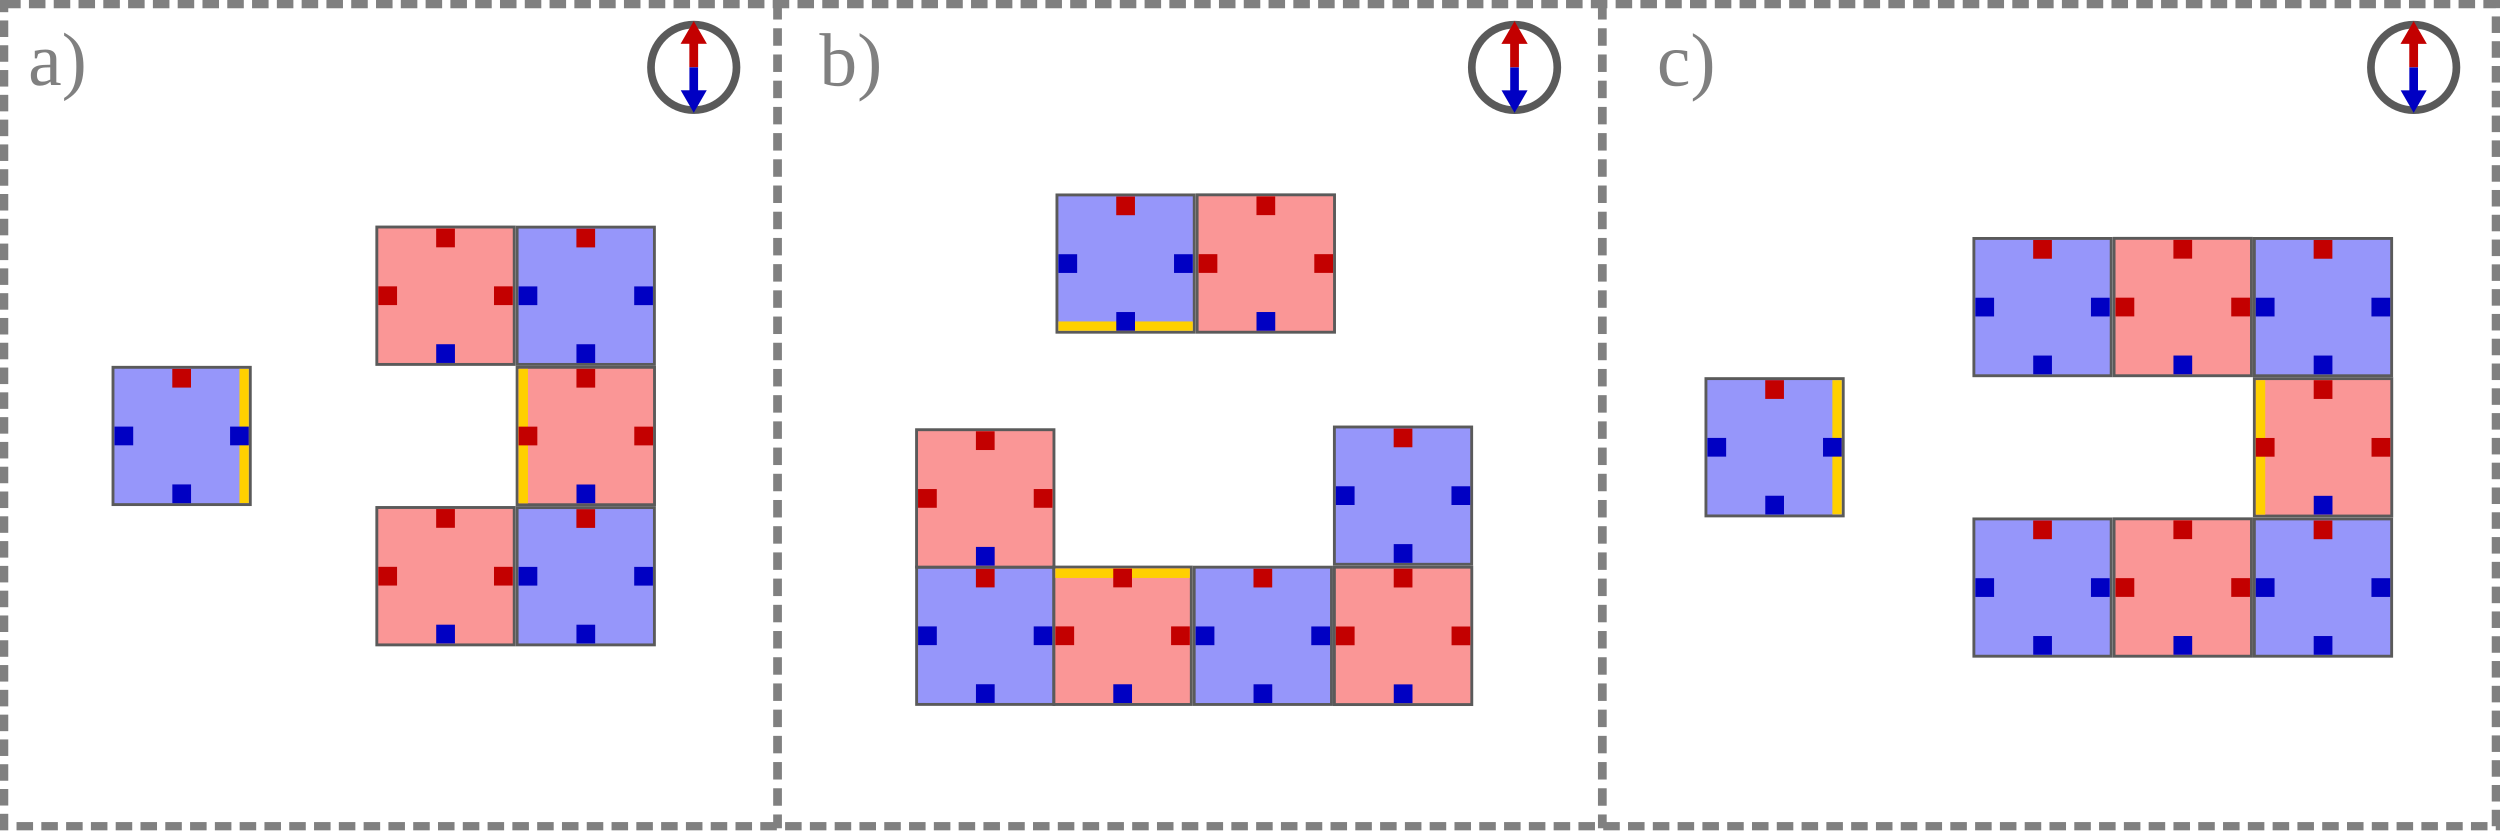
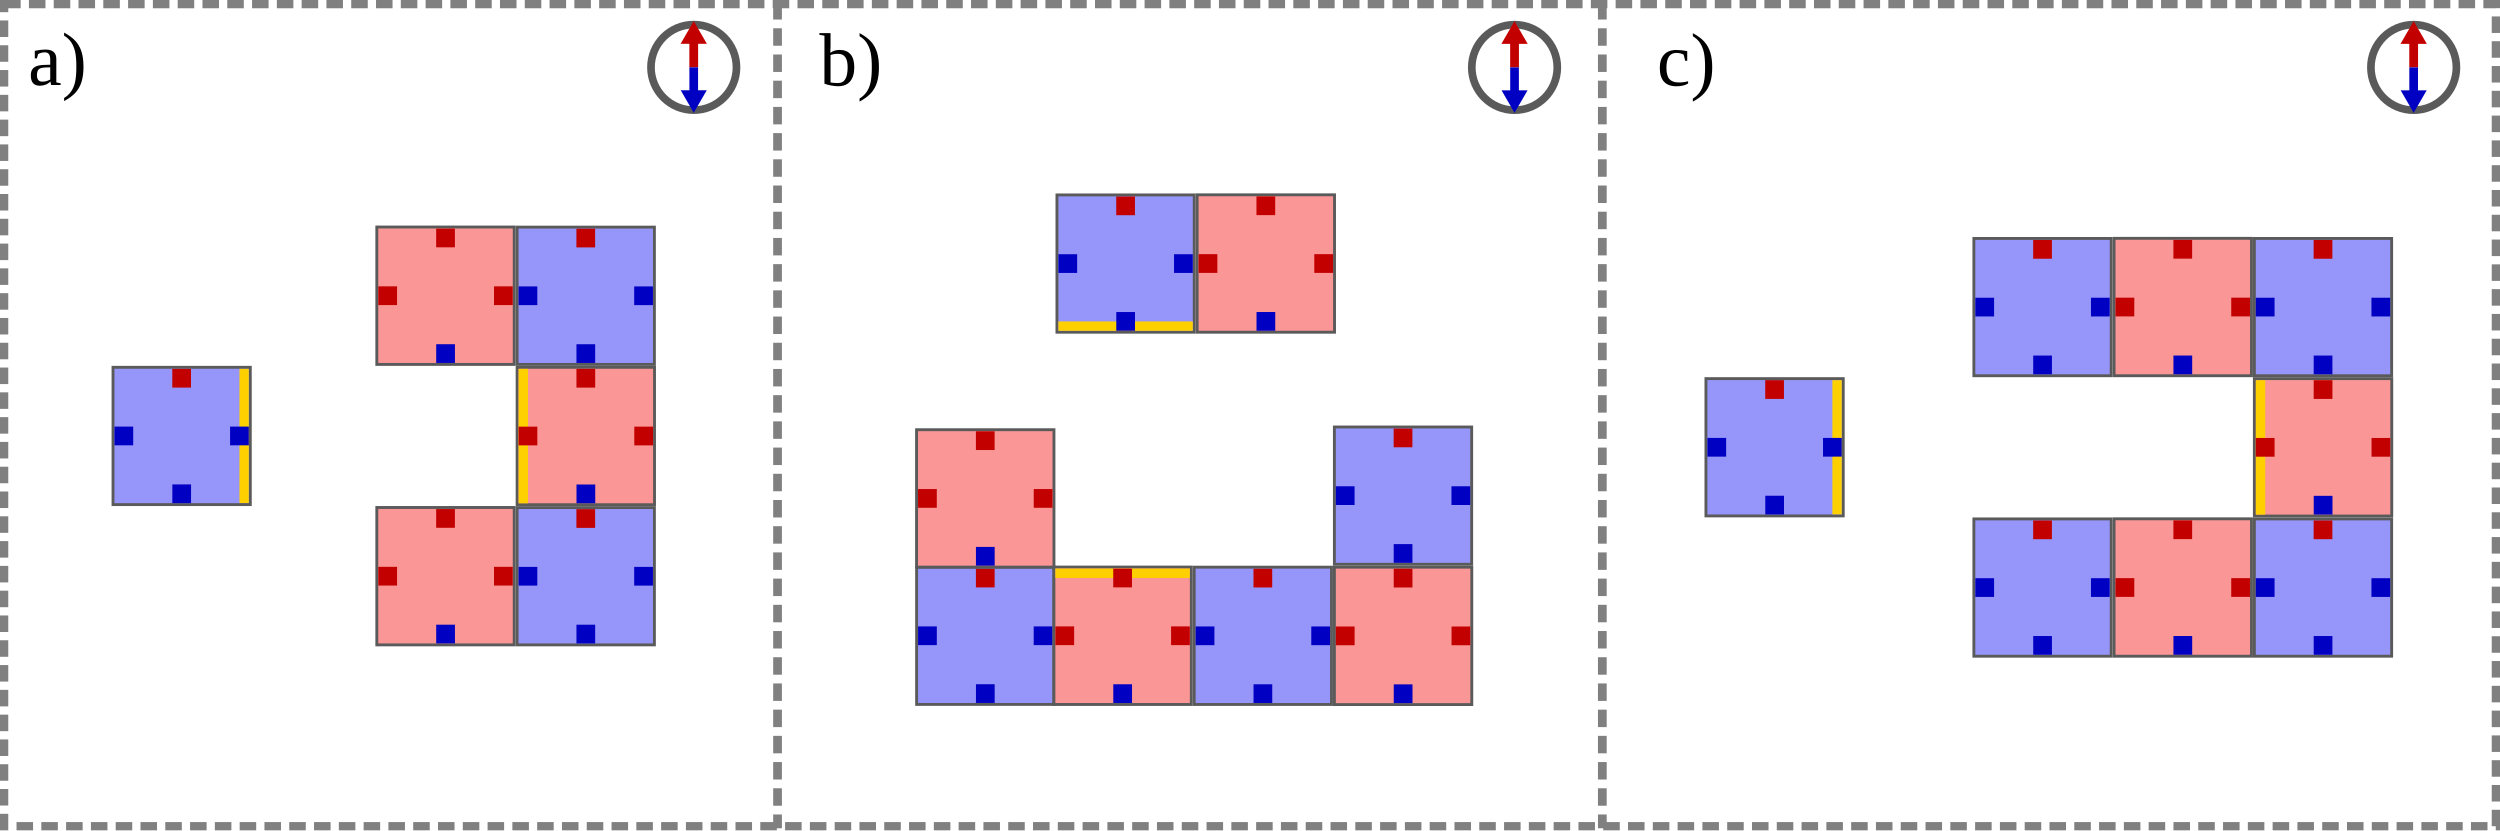
<svg xmlns="http://www.w3.org/2000/svg" width="210.348mm" height="69.863mm" viewBox="0 0 210.348 69.863" version="1.1" id="svg566">
  <defs id="defs563">
    <marker style="overflow:visible" id="TriangleStart" refX="0" refY="0" orient="auto-start-reverse" markerWidth="3" markerHeight="3" viewBox="0 0 5.324 6.155" preserveAspectRatio="xMidYMid">
      <path transform="scale(0.5)" style="fill:context-stroke;fill-rule:evenodd;stroke:context-stroke;stroke-width:1pt" d="M 5.77,0 -2.88,5 V -5 Z" id="path135" />
    </marker>
    <marker style="overflow:visible" id="TriangleStart-1" refX="0" refY="0" orient="auto-start-reverse" markerWidth="3" markerHeight="3" viewBox="0 0 5.324 6.155" preserveAspectRatio="xMidYMid">
      <path transform="scale(0.5)" style="fill:context-stroke;fill-rule:evenodd;stroke:context-stroke;stroke-width:1pt" d="M 5.77,0 -2.88,5 V -5 Z" id="path135-2" />
    </marker>
    <rect x="575.823" y="8.122" width="28.757" height="30.628" id="rect14254-8-0" />
    <marker style="overflow:visible" id="TriangleStart-3" refX="0" refY="0" orient="auto-start-reverse" markerWidth="3" markerHeight="3" viewBox="0 0 5.324 6.155" preserveAspectRatio="xMidYMid">
      <path transform="scale(0.5)" style="fill:context-stroke;fill-rule:evenodd;stroke:context-stroke;stroke-width:1pt" d="M 5.77,0 -2.88,5 V -5 Z" id="path135-6" />
    </marker>
    <marker style="overflow:visible" id="TriangleStart-1-0" refX="0" refY="0" orient="auto-start-reverse" markerWidth="3" markerHeight="3" viewBox="0 0 5.324 6.155" preserveAspectRatio="xMidYMid">
      <path transform="scale(0.5)" style="fill:context-stroke;fill-rule:evenodd;stroke:context-stroke;stroke-width:1pt" d="M 5.77,0 -2.88,5 V -5 Z" id="path135-2-6" />
    </marker>
    <rect x="575.823" y="8.122" width="28.757" height="30.628" id="rect14254-8-0-2" />
    <marker style="overflow:visible" id="TriangleStart-7" refX="0" refY="0" orient="auto-start-reverse" markerWidth="3" markerHeight="3" viewBox="0 0 5.324 6.155" preserveAspectRatio="xMidYMid">
      <path transform="scale(0.5)" style="fill:context-stroke;fill-rule:evenodd;stroke:context-stroke;stroke-width:1pt" d="M 5.77,0 -2.88,5 V -5 Z" id="path135-4" />
    </marker>
    <marker style="overflow:visible" id="TriangleStart-1-5" refX="0" refY="0" orient="auto-start-reverse" markerWidth="3" markerHeight="3" viewBox="0 0 5.324 6.155" preserveAspectRatio="xMidYMid">
      <path transform="scale(0.5)" style="fill:context-stroke;fill-rule:evenodd;stroke:context-stroke;stroke-width:1pt" d="M 5.77,0 -2.88,5 V -5 Z" id="path135-2-2" />
    </marker>
    <rect x="575.823" y="8.122" width="28.757" height="30.628" id="rect14254-8-0-5" />
  </defs>
  <g id="layer1">
    <g id="g8564" style="display:inline" transform="translate(-7.404882,-3.319866)">
      <g id="g4746-9-1" transform="matrix(0.6800889,0,0,0.6800889,21.73016,6.355383)">
        <g id="g3873-5-36-9" transform="matrix(0.3064514,0,0,0.3064514,36.14499,20.41103)">
          <rect style="fill:#9696fa;fill-opacity:1;stroke:#5a5a5a;stroke-width:1.165;stroke-opacity:1" id="rect234-3-0-4" width="55.428" height="55.428" x="22.082" y="10.522" />
          <rect style="fill:#c30000;fill-opacity:1;stroke:#c30000;stroke-width:1.165;stroke-opacity:1" id="rect1102-5-6-7" width="6.393" height="6.393" x="46.6" y="11.737" />
          <rect style="fill:#0000c3;fill-opacity:1;stroke:#0000c3;stroke-width:1.165;stroke-opacity:1" id="rect1102-3-6-2-8" width="6.393" height="6.393" x="23.264" y="35.04" />
          <rect style="fill:#0000c3;fill-opacity:1;stroke:#0100c3;stroke-width:1.165;stroke-opacity:1" id="rect1102-3-7-2-6-4" width="6.393" height="6.393" x="46.619" y="58.384" />
          <rect style="fill:#0000c3;fill-opacity:1;stroke:#0000c3;stroke-width:1.165;stroke-opacity:1" id="rect1102-6-9-1-5" width="6.393" height="6.393" x="69.933" y="35.04" />
        </g>
        <g id="g3873-5-3-8-0" transform="matrix(0.3064514,0,0,0.3064514,36.14499,55.11041)">
          <rect style="fill:#9696fa;fill-opacity:1;stroke:#5a5a5a;stroke-width:1.165;stroke-opacity:1" id="rect234-3-6-7-3" width="55.428" height="55.428" x="22.082" y="10.522" />
          <rect style="fill:#c30000;fill-opacity:1;stroke:#c30000;stroke-width:1.165;stroke-opacity:1" id="rect1102-5-7-9-6" width="6.393" height="6.393" x="46.6" y="11.737" />
          <rect style="fill:#0000c3;fill-opacity:1;stroke:#0000c3;stroke-width:1.165;stroke-opacity:1" id="rect1102-3-6-5-2-1" width="6.393" height="6.393" x="23.264" y="35.04" />
          <rect style="fill:#0000c3;fill-opacity:1;stroke:#0100c3;stroke-width:1.165;stroke-opacity:1" id="rect1102-3-7-2-3-0-0" width="6.393" height="6.393" x="46.619" y="58.384" />
          <rect style="fill:#0000c3;fill-opacity:1;stroke:#0000c3;stroke-width:1.165;stroke-opacity:1" id="rect1102-6-9-5-2-6" width="6.393" height="6.393" x="69.933" y="35.04" />
        </g>
        <g id="g3873-3-3" transform="matrix(0.3066862,0,0,0.3066862,18.7836,20.3954)">
          <rect style="fill:#fa9696;fill-opacity:1;stroke:#5a5a5a;stroke-width:1.165;stroke-opacity:1" id="rect234-7-2" width="55.428" height="55.428" x="22.082" y="10.522" />
          <rect style="fill:#c30000;fill-opacity:1;stroke:#c30000;stroke-width:1.165;stroke-opacity:1" id="rect1102-59-0" width="6.392" height="6.392" x="46.602" y="11.74" />
          <rect style="fill:#c30000;fill-opacity:1;stroke:#c30000;stroke-width:1.165;stroke-opacity:1" id="rect1102-3-2-6" width="6.392" height="6.392" x="23.267" y="35.042" />
          <rect style="fill:#0000c3;fill-opacity:1;stroke:#0100c3;stroke-width:1.165;stroke-opacity:1" id="rect1102-3-7-28-1" width="6.392" height="6.392" x="46.62" y="58.384" />
          <rect style="fill:#c30000;fill-opacity:1;stroke:#c30000;stroke-width:1.165;stroke-opacity:1" id="rect1102-6-97-5" width="6.392" height="6.392" x="69.934" y="35.042" />
        </g>
        <g id="g3873-3-3-3" transform="matrix(0.3066862,0,0,0.3066862,18.7836,55.09479)" style="display:inline">
          <rect style="fill:#fa9696;fill-opacity:1;stroke:#5a5a5a;stroke-width:1.165;stroke-opacity:1" id="rect234-7-2-6" width="55.428" height="55.428" x="22.082" y="10.522" />
          <rect style="fill:#c30000;fill-opacity:1;stroke:#c30000;stroke-width:1.165;stroke-opacity:1" id="rect1102-59-0-7" width="6.392" height="6.392" x="46.602" y="11.74" />
          <rect style="fill:#c30000;fill-opacity:1;stroke:#c30000;stroke-width:1.165;stroke-opacity:1" id="rect1102-3-2-6-5" width="6.392" height="6.392" x="23.267" y="35.042" />
          <rect style="fill:#0000c3;fill-opacity:1;stroke:#0100c3;stroke-width:1.165;stroke-opacity:1" id="rect1102-3-7-28-1-3" width="6.392" height="6.392" x="46.62" y="58.384" />
          <rect style="fill:#c30000;fill-opacity:1;stroke:#c30000;stroke-width:1.165;stroke-opacity:1" id="rect1102-6-97-5-5" width="6.392" height="6.392" x="69.934" y="35.042" />
        </g>
        <g id="g3873-6-3-5" transform="matrix(0.2721945,0,0,0.2721945,40.62951,37.09977)">
          <rect style="fill:#fa9696;fill-opacity:1;stroke:#5a5a5a;stroke-width:1.313;stroke-opacity:1" id="rect234-2-6-4" width="62.452" height="62.452" x="8.387" y="14.251" />
          <rect style="fill:#c30000;fill-opacity:1;stroke:#c30000;stroke-width:1.313;stroke-opacity:1" id="rect1102-9-1-7" width="7.202" height="7.202" x="36.013" y="15.623" />
          <rect style="display:inline;fill:#ffd000;fill-opacity:1;stroke:none;stroke-width:3.621;stroke-dasharray:none;stroke-opacity:1" id="rect4983-0" width="4.266" height="61.091" x="9.057" y="14.967" />
          <rect style="fill:#c30000;fill-opacity:1;stroke:#c30000;stroke-width:1.313;stroke-opacity:1" id="rect1102-3-1-2-6" width="7.202" height="7.202" x="9.721" y="41.878" />
          <rect style="fill:#0000c3;fill-opacity:1;stroke:#0100c3;stroke-width:1.313;stroke-opacity:1" id="rect1102-3-7-27-9-5" width="7.202" height="7.202" x="36.034" y="68.178" />
          <rect style="fill:#c30000;fill-opacity:1;stroke:#c30000;stroke-width:1.313;stroke-opacity:1" id="rect1102-6-0-3-6" width="7.202" height="7.202" x="62.301" y="41.878" />
        </g>
      </g>
      <g id="g6699" transform="matrix(0.5549942,0,0,0.5549942,54.1749,-0.4498483)">
        <circle style="fill:none;fill-opacity:1;stroke:#5a5a5a;stroke-width:1.165;stroke-opacity:1" id="path5840" cx="20.902" cy="17.005" r="6.482" />
        <path style="fill:none;fill-opacity:1;stroke:#c30000;stroke-width:1.33;stroke-dasharray:none;stroke-opacity:1;marker-start:url(#TriangleStart)" d="m 20.902,12.287 c 0,4.718 0,4.718 0,4.718" id="path6019" />
        <path style="fill:none;fill-opacity:1;stroke:#0000c3;stroke-width:1.315;stroke-dasharray:none;stroke-opacity:1;marker-start:url(#TriangleStart-1)" d="m 20.902,21.615 c 0,-4.61 0,-4.61 0,-4.61" id="path6019-7" />
      </g>
-       <text xml:space="preserve" transform="matrix(0.2645833,0,0,0.2645833,-142.579,2.68428)" id="text14252-6-6" style="font-style:normal;font-variant:normal;font-weight:normal;font-stretch:normal;font-size:24px;font-family:'Times New Roman';-inkscape-font-specification:'Times New Roman, Normal';font-variant-ligatures:normal;font-variant-caps:normal;font-variant-numeric:normal;font-variant-east-asian:normal;white-space:pre;shape-inside:url(#rect14254-8-0);display:inline;fill:#808080;stroke:#808080;stroke-width:0;stroke-dasharray:none;stroke-dashoffset:0;stroke-opacity:1">
-         <tspan x="575.824" y="29.424" id="tspan1745">a)</tspan>
+       <text xml:space="preserve" transform="matrix(0.2645833,0,0,0.2645833,-142.579,2.68428)" id="text14252-6-6" style="font-style:normal;font-variant:normal;font-weight:normal;font-stretch:normal;font-size:24px;font-family:'Times New Roman';-inkscape-font-specification:'Times New Roman, Normal';font-variant-ligatures:normal;font-variant-caps:normal;font-variant-numeric:normal;font-variant-east-asian:normal;white-space:pre;shape-inside:url(#rect14254-8-0);display:inline;fill:#000000;fill-opacity:1;stroke:#808080;stroke-width:0;stroke-dasharray:none;stroke-dashoffset:0;stroke-opacity:1">
+         <tspan x="575.824" y="29.424" id="tspan17451">a)</tspan>
      </text>
      <g id="g3873-5-36-9-6" transform="matrix(0.2084142,0,0,0.2084142,12.31038,32.03151)" style="display:inline">
        <rect style="fill:#9696fa;fill-opacity:1;stroke:#5a5a5a;stroke-width:1.165;stroke-opacity:1" id="rect234-3-0-4-2" width="55.428" height="55.428" x="22.082" y="10.522" />
        <rect style="fill:#c30000;fill-opacity:1;stroke:#c30000;stroke-width:1.165;stroke-opacity:1" id="rect1102-5-6-7-9" width="6.393" height="6.393" x="46.6" y="11.737" />
        <rect style="display:inline;fill:#ffd000;fill-opacity:1;stroke:none;stroke-width:3.209;stroke-dasharray:none;stroke-opacity:1" id="rect4983" width="3.779" height="54.164" x="73.129" y="11.155" />
        <rect style="fill:#0000c3;fill-opacity:1;stroke:#0000c3;stroke-width:1.165;stroke-opacity:1" id="rect1102-3-6-2-8-1" width="6.393" height="6.393" x="23.264" y="35.04" />
        <rect style="fill:#0000c3;fill-opacity:1;stroke:#0100c3;stroke-width:1.165;stroke-opacity:1" id="rect1102-3-7-2-6-4-2" width="6.393" height="6.393" x="46.619" y="58.384" />
        <rect style="fill:#0000c3;fill-opacity:1;stroke:#0000c3;stroke-width:1.165;stroke-opacity:1" id="rect1102-6-9-1-5-7" width="6.393" height="6.393" x="69.933" y="35.04" />
      </g>
    </g>
    <g id="g8564-4" style="display:inline" transform="translate(132.8846,-3.271547)">
      <g id="g4746-9-1-7" transform="matrix(0.6800889,0,0,0.6800889,27.61091,7.259656)">
        <g id="g3873-5-36-9-4" transform="matrix(0.3064514,0,0,0.3064514,36.14499,20.41103)">
          <rect style="fill:#9696fa;fill-opacity:1;stroke:#5a5a5a;stroke-width:1.165;stroke-opacity:1" id="rect234-3-0-4-4" width="55.428" height="55.428" x="22.082" y="10.522" />
          <rect style="fill:#c30000;fill-opacity:1;stroke:#c30000;stroke-width:1.165;stroke-opacity:1" id="rect1102-5-6-7-3" width="6.393" height="6.393" x="46.6" y="11.737" />
          <rect style="fill:#0000c3;fill-opacity:1;stroke:#0000c3;stroke-width:1.165;stroke-opacity:1" id="rect1102-3-6-2-8-07" width="6.393" height="6.393" x="23.264" y="35.04" />
          <rect style="fill:#0000c3;fill-opacity:1;stroke:#0100c3;stroke-width:1.165;stroke-opacity:1" id="rect1102-3-7-2-6-4-8" width="6.393" height="6.393" x="46.619" y="58.384" />
          <rect style="fill:#0000c3;fill-opacity:1;stroke:#0000c3;stroke-width:1.165;stroke-opacity:1" id="rect1102-6-9-1-5-6" width="6.393" height="6.393" x="69.933" y="35.04" />
        </g>
        <g id="g3873-5-3-8-0-8" transform="matrix(0.3064514,0,0,0.3064514,36.14499,55.11041)">
          <rect style="fill:#9696fa;fill-opacity:1;stroke:#5a5a5a;stroke-width:1.165;stroke-opacity:1" id="rect234-3-6-7-3-8" width="55.428" height="55.428" x="22.082" y="10.522" />
          <rect style="fill:#c30000;fill-opacity:1;stroke:#c30000;stroke-width:1.165;stroke-opacity:1" id="rect1102-5-7-9-6-4" width="6.393" height="6.393" x="46.6" y="11.737" />
          <rect style="fill:#0000c3;fill-opacity:1;stroke:#0000c3;stroke-width:1.165;stroke-opacity:1" id="rect1102-3-6-5-2-1-3" width="6.393" height="6.393" x="23.264" y="35.04" />
          <rect style="fill:#0000c3;fill-opacity:1;stroke:#0100c3;stroke-width:1.165;stroke-opacity:1" id="rect1102-3-7-2-3-0-0-1" width="6.393" height="6.393" x="46.619" y="58.384" />
          <rect style="fill:#0000c3;fill-opacity:1;stroke:#0000c3;stroke-width:1.165;stroke-opacity:1" id="rect1102-6-9-5-2-6-4" width="6.393" height="6.393" x="69.933" y="35.04" />
        </g>
        <g id="g3873-5-36-9-4-1" transform="matrix(0.3064514,0,0,0.3064514,1.445605,20.41103)" style="display:inline">
          <rect style="fill:#9696fa;fill-opacity:1;stroke:#5a5a5a;stroke-width:1.165;stroke-opacity:1" id="rect234-3-0-4-4-5" width="55.428" height="55.428" x="22.082" y="10.522" />
          <rect style="fill:#c30000;fill-opacity:1;stroke:#c30000;stroke-width:1.165;stroke-opacity:1" id="rect1102-5-6-7-3-9" width="6.393" height="6.393" x="46.6" y="11.737" />
          <rect style="fill:#0000c3;fill-opacity:1;stroke:#0000c3;stroke-width:1.165;stroke-opacity:1" id="rect1102-3-6-2-8-07-7" width="6.393" height="6.393" x="23.264" y="35.04" />
          <rect style="fill:#0000c3;fill-opacity:1;stroke:#0100c3;stroke-width:1.165;stroke-opacity:1" id="rect1102-3-7-2-6-4-8-7" width="6.393" height="6.393" x="46.619" y="58.384" />
          <rect style="fill:#0000c3;fill-opacity:1;stroke:#0000c3;stroke-width:1.165;stroke-opacity:1" id="rect1102-6-9-1-5-6-6" width="6.393" height="6.393" x="69.933" y="35.04" />
        </g>
        <g id="g3873-5-3-8-0-8-7" transform="matrix(0.3064514,0,0,0.3064514,1.445605,55.11041)" style="display:inline">
          <rect style="fill:#9696fa;fill-opacity:1;stroke:#5a5a5a;stroke-width:1.165;stroke-opacity:1" id="rect234-3-6-7-3-8-3" width="55.428" height="55.428" x="22.082" y="10.522" />
          <rect style="fill:#c30000;fill-opacity:1;stroke:#c30000;stroke-width:1.165;stroke-opacity:1" id="rect1102-5-7-9-6-4-6" width="6.393" height="6.393" x="46.6" y="11.737" />
          <rect style="fill:#0000c3;fill-opacity:1;stroke:#0000c3;stroke-width:1.165;stroke-opacity:1" id="rect1102-3-6-5-2-1-3-5" width="6.393" height="6.393" x="23.264" y="35.04" />
          <rect style="fill:#0000c3;fill-opacity:1;stroke:#0100c3;stroke-width:1.165;stroke-opacity:1" id="rect1102-3-7-2-3-0-0-1-6" width="6.393" height="6.393" x="46.619" y="58.384" />
          <rect style="fill:#0000c3;fill-opacity:1;stroke:#0000c3;stroke-width:1.165;stroke-opacity:1" id="rect1102-6-9-5-2-6-4-3" width="6.393" height="6.393" x="69.933" y="35.04" />
        </g>
        <g id="g3873-3-3-9" transform="matrix(0.3066862,0,0,0.3066862,18.7836,20.3954)">
          <rect style="fill:#fa9696;fill-opacity:1;stroke:#5a5a5a;stroke-width:1.165;stroke-opacity:1" id="rect234-7-2-2" width="55.428" height="55.428" x="22.082" y="10.522" />
          <rect style="fill:#c30000;fill-opacity:1;stroke:#c30000;stroke-width:1.165;stroke-opacity:1" id="rect1102-59-0-0" width="6.392" height="6.392" x="46.602" y="11.74" />
          <rect style="fill:#c30000;fill-opacity:1;stroke:#c30000;stroke-width:1.165;stroke-opacity:1" id="rect1102-3-2-6-6" width="6.392" height="6.392" x="23.267" y="35.042" />
          <rect style="fill:#0000c3;fill-opacity:1;stroke:#0100c3;stroke-width:1.165;stroke-opacity:1" id="rect1102-3-7-28-1-8" width="6.392" height="6.392" x="46.62" y="58.384" />
          <rect style="fill:#c30000;fill-opacity:1;stroke:#c30000;stroke-width:1.165;stroke-opacity:1" id="rect1102-6-97-5-92" width="6.392" height="6.392" x="69.934" y="35.042" />
        </g>
        <g id="g3873-3-3-3-6" transform="matrix(0.3066862,0,0,0.3066862,18.7836,55.09479)" style="display:inline">
          <rect style="fill:#fa9696;fill-opacity:1;stroke:#5a5a5a;stroke-width:1.165;stroke-opacity:1" id="rect234-7-2-6-6" width="55.428" height="55.428" x="22.082" y="10.522" />
          <rect style="fill:#c30000;fill-opacity:1;stroke:#c30000;stroke-width:1.165;stroke-opacity:1" id="rect1102-59-0-7-4" width="6.392" height="6.392" x="46.602" y="11.74" />
          <rect style="fill:#c30000;fill-opacity:1;stroke:#c30000;stroke-width:1.165;stroke-opacity:1" id="rect1102-3-2-6-5-9" width="6.392" height="6.392" x="23.267" y="35.042" />
          <rect style="fill:#0000c3;fill-opacity:1;stroke:#0100c3;stroke-width:1.165;stroke-opacity:1" id="rect1102-3-7-28-1-3-50" width="6.392" height="6.392" x="46.62" y="58.384" />
          <rect style="fill:#c30000;fill-opacity:1;stroke:#c30000;stroke-width:1.165;stroke-opacity:1" id="rect1102-6-97-5-5-4" width="6.392" height="6.392" x="69.934" y="35.042" />
        </g>
        <g id="g3873-6-3-5-8" transform="matrix(0.2721945,0,0,0.2721945,40.62951,37.09977)">
          <rect style="fill:#fa9696;fill-opacity:1;stroke:#5a5a5a;stroke-width:1.313;stroke-opacity:1" id="rect234-2-6-4-7" width="62.452" height="62.452" x="8.387" y="14.251" />
          <rect style="fill:#c30000;fill-opacity:1;stroke:#c30000;stroke-width:1.313;stroke-opacity:1" id="rect1102-9-1-7-17" width="7.202" height="7.202" x="36.013" y="15.623" />
          <rect style="display:inline;fill:#ffd000;fill-opacity:1;stroke:none;stroke-width:3.621;stroke-dasharray:none;stroke-opacity:1" id="rect4983-0-2" width="4.266" height="61.091" x="9.057" y="14.967" />
          <rect style="fill:#c30000;fill-opacity:1;stroke:#c30000;stroke-width:1.313;stroke-opacity:1" id="rect1102-3-1-2-6-7" width="7.202" height="7.202" x="9.721" y="41.878" />
          <rect style="fill:#0000c3;fill-opacity:1;stroke:#0100c3;stroke-width:1.313;stroke-opacity:1" id="rect1102-3-7-27-9-5-2" width="7.202" height="7.202" x="36.034" y="68.178" />
          <rect style="fill:#c30000;fill-opacity:1;stroke:#c30000;stroke-width:1.313;stroke-opacity:1" id="rect1102-6-0-3-6-26" width="7.202" height="7.202" x="62.301" y="41.878" />
        </g>
      </g>
      <g id="g6699-1" transform="matrix(0.5549942,0,0,0.5549942,58.59866,-0.4936472)">
        <circle style="fill:none;fill-opacity:1;stroke:#5a5a5a;stroke-width:1.165;stroke-opacity:1" id="path5840-0" cx="20.902" cy="17.005" r="6.482" />
        <path style="fill:none;fill-opacity:1;stroke:#c30000;stroke-width:1.33;stroke-dasharray:none;stroke-opacity:1;marker-start:url(#TriangleStart-7)" d="m 20.902,12.287 c 0,4.718 0,4.718 0,4.718" id="path6019-6" />
        <path style="fill:none;fill-opacity:1;stroke:#0000c3;stroke-width:1.315;stroke-dasharray:none;stroke-opacity:1;marker-start:url(#TriangleStart-1-5)" d="m 20.902,21.615 c 0,-4.61 0,-4.61 0,-4.61" id="path6019-7-1" />
      </g>
-       <text xml:space="preserve" transform="matrix(0.2645833,0,0,0.2645833,-145.8277,2.684279)" id="text14252-6-6-59" style="font-style:normal;font-variant:normal;font-weight:normal;font-stretch:normal;font-size:24px;font-family:'Times New Roman';-inkscape-font-specification:'Times New Roman, Normal';font-variant-ligatures:normal;font-variant-caps:normal;font-variant-numeric:normal;font-variant-east-asian:normal;white-space:pre;shape-inside:url(#rect14254-8-0-5);display:inline;fill:#808080;stroke:#808080;stroke-width:0;stroke-dasharray:none;stroke-dashoffset:0;stroke-opacity:1">
-         <tspan x="575.824" y="29.424" id="tspan1747">c)</tspan>
+       <text xml:space="preserve" transform="matrix(0.2645833,0,0,0.2645833,-145.8277,2.684279)" id="text14252-6-6-59" style="font-style:normal;font-variant:normal;font-weight:normal;font-stretch:normal;font-size:24px;font-family:'Times New Roman';-inkscape-font-specification:'Times New Roman, Normal';font-variant-ligatures:normal;font-variant-caps:normal;font-variant-numeric:normal;font-variant-east-asian:normal;white-space:pre;shape-inside:url(#rect14254-8-0-5);display:inline;fill:#000000;fill-opacity:1;stroke:#808080;stroke-width:0;stroke-dasharray:none;stroke-dashoffset:0;stroke-opacity:1">
+         <tspan x="575.824" y="29.424" id="tspan17453">c)</tspan>
      </text>
      <g id="g3873-5-36-9-6-49" transform="matrix(0.2084142,0,0,0.2084142,6.04934,32.93578)" style="display:inline">
        <rect style="fill:#9696fa;fill-opacity:1;stroke:#5a5a5a;stroke-width:1.165;stroke-opacity:1" id="rect234-3-0-4-2-0" width="55.428" height="55.428" x="22.082" y="10.522" />
        <rect style="fill:#c30000;fill-opacity:1;stroke:#c30000;stroke-width:1.165;stroke-opacity:1" id="rect1102-5-6-7-9-9" width="6.393" height="6.393" x="46.6" y="11.737" />
        <rect style="display:inline;fill:#ffd000;fill-opacity:1;stroke:none;stroke-width:3.209;stroke-dasharray:none;stroke-opacity:1" id="rect4983-1" width="3.779" height="54.164" x="73.129" y="11.155" />
        <rect style="fill:#0000c3;fill-opacity:1;stroke:#0000c3;stroke-width:1.165;stroke-opacity:1" id="rect1102-3-6-2-8-1-7" width="6.393" height="6.393" x="23.264" y="35.04" />
        <rect style="fill:#0000c3;fill-opacity:1;stroke:#0100c3;stroke-width:1.165;stroke-opacity:1" id="rect1102-3-7-2-6-4-2-7" width="6.393" height="6.393" x="46.619" y="58.384" />
        <rect style="fill:#0000c3;fill-opacity:1;stroke:#0000c3;stroke-width:1.165;stroke-opacity:1" id="rect1102-6-9-1-5-7-1" width="6.393" height="6.393" x="69.933" y="35.04" />
      </g>
    </g>
    <g id="g8564-6" style="display:inline" transform="translate(62.0582,-3.276067)">
      <g id="g4746-9-1-1" transform="matrix(0.6800889,0,0,0.6800889,9.23658,11.32429)">
        <g id="g3873-5-36-9-8" transform="matrix(0.3064514,0,0,0.3064514,1.802757,55.10377)">
          <rect style="fill:#9696fa;fill-opacity:1;stroke:#5a5a5a;stroke-width:1.165;stroke-opacity:1" id="rect234-3-0-4-7" width="55.428" height="55.428" x="22.082" y="10.522" />
          <rect style="fill:#c30000;fill-opacity:1;stroke:#c30000;stroke-width:1.165;stroke-opacity:1" id="rect1102-5-6-7-92" width="6.393" height="6.393" x="46.6" y="11.737" />
          <rect style="fill:#0000c3;fill-opacity:1;stroke:#0000c3;stroke-width:1.165;stroke-opacity:1" id="rect1102-3-6-2-8-0" width="6.393" height="6.393" x="23.264" y="35.04" />
          <rect style="fill:#0000c3;fill-opacity:1;stroke:#0100c3;stroke-width:1.165;stroke-opacity:1" id="rect1102-3-7-2-6-4-23" width="6.393" height="6.393" x="46.619" y="58.384" />
          <rect style="fill:#0000c3;fill-opacity:1;stroke:#0000c3;stroke-width:1.165;stroke-opacity:1" id="rect1102-6-9-1-5-75" width="6.393" height="6.393" x="69.933" y="35.04" />
        </g>
        <g id="g3873-5-3-8-0-9" transform="matrix(0.3064514,0,0,0.3064514,36.14499,55.11041)">
          <rect style="fill:#9696fa;fill-opacity:1;stroke:#5a5a5a;stroke-width:1.165;stroke-opacity:1" id="rect234-3-6-7-3-2" width="55.428" height="55.428" x="22.082" y="10.522" />
          <rect style="fill:#c30000;fill-opacity:1;stroke:#c30000;stroke-width:1.165;stroke-opacity:1" id="rect1102-5-7-9-6-2" width="6.393" height="6.393" x="46.6" y="11.737" />
          <rect style="fill:#0000c3;fill-opacity:1;stroke:#0000c3;stroke-width:1.165;stroke-opacity:1" id="rect1102-3-6-5-2-1-8" width="6.393" height="6.393" x="23.264" y="35.04" />
          <rect style="fill:#0000c3;fill-opacity:1;stroke:#0100c3;stroke-width:1.165;stroke-opacity:1" id="rect1102-3-7-2-3-0-0-9" width="6.393" height="6.393" x="46.619" y="58.384" />
          <rect style="fill:#0000c3;fill-opacity:1;stroke:#0000c3;stroke-width:1.165;stroke-opacity:1" id="rect1102-6-9-5-2-6-7" width="6.393" height="6.393" x="69.933" y="35.04" />
        </g>
        <g id="g3873-5-3-8-0-9-3" transform="matrix(0.3064514,0,0,0.3064514,53.48804,37.76737)" style="display:inline">
          <rect style="fill:#9696fa;fill-opacity:1;stroke:#5a5a5a;stroke-width:1.165;stroke-opacity:1" id="rect234-3-6-7-3-2-6" width="55.428" height="55.428" x="22.082" y="10.522" />
          <rect style="fill:#c30000;fill-opacity:1;stroke:#c30000;stroke-width:1.165;stroke-opacity:1" id="rect1102-5-7-9-6-2-7" width="6.393" height="6.393" x="46.6" y="11.737" />
          <rect style="fill:#0000c3;fill-opacity:1;stroke:#0000c3;stroke-width:1.165;stroke-opacity:1" id="rect1102-3-6-5-2-1-8-5" width="6.393" height="6.393" x="23.264" y="35.04" />
          <rect style="fill:#0000c3;fill-opacity:1;stroke:#0100c3;stroke-width:1.165;stroke-opacity:1" id="rect1102-3-7-2-3-0-0-9-3" width="6.393" height="6.393" x="46.619" y="58.384" />
          <rect style="fill:#0000c3;fill-opacity:1;stroke:#0000c3;stroke-width:1.165;stroke-opacity:1" id="rect1102-6-9-5-2-6-7-5" width="6.393" height="6.393" x="69.933" y="35.04" />
        </g>
        <g id="g3873-3-3-36" transform="matrix(0.3066862,0,0,0.3066862,1.791062,38.10225)">
          <rect style="fill:#fa9696;fill-opacity:1;stroke:#5a5a5a;stroke-width:1.165;stroke-opacity:1" id="rect234-7-2-1" width="55.428" height="55.428" x="22.082" y="10.522" />
          <rect style="fill:#c30000;fill-opacity:1;stroke:#c30000;stroke-width:1.165;stroke-opacity:1" id="rect1102-59-0-2" width="6.392" height="6.392" x="46.602" y="11.74" />
          <rect style="fill:#c30000;fill-opacity:1;stroke:#c30000;stroke-width:1.165;stroke-opacity:1" id="rect1102-3-2-6-9" width="6.392" height="6.392" x="23.267" y="35.042" />
          <rect style="fill:#0000c3;fill-opacity:1;stroke:#0100c3;stroke-width:1.165;stroke-opacity:1" id="rect1102-3-7-28-1-31" width="6.392" height="6.392" x="46.62" y="58.384" />
          <rect style="fill:#c30000;fill-opacity:1;stroke:#c30000;stroke-width:1.165;stroke-opacity:1" id="rect1102-6-97-5-9" width="6.392" height="6.392" x="69.934" y="35.042" />
        </g>
        <g id="g3873-3-3-3-4" transform="matrix(0.3066862,0,0,0.3066862,18.7836,55.09479)" style="display:inline">
          <rect style="fill:#fa9696;fill-opacity:1;stroke:#5a5a5a;stroke-width:1.165;stroke-opacity:1" id="rect234-7-2-6-7" width="55.428" height="55.428" x="22.082" y="10.522" />
          <rect style="display:inline;fill:#ffd000;fill-opacity:1;stroke:none;stroke-width:3.214;stroke-dasharray:none;stroke-opacity:1" id="rect4983-0-0" width="3.786" height="54.22" x="11.126" y="-76.906" transform="rotate(90)" />
          <rect style="fill:#c30000;fill-opacity:1;stroke:#c30000;stroke-width:1.165;stroke-opacity:1" id="rect1102-59-0-7-8" width="6.392" height="6.392" x="46.602" y="11.74" />
          <rect style="fill:#c30000;fill-opacity:1;stroke:#c30000;stroke-width:1.165;stroke-opacity:1" id="rect1102-3-2-6-5-4" width="6.392" height="6.392" x="23.267" y="35.042" />
          <rect style="fill:#0000c3;fill-opacity:1;stroke:#0100c3;stroke-width:1.165;stroke-opacity:1" id="rect1102-3-7-28-1-3-5" width="6.392" height="6.392" x="46.62" y="58.384" />
          <rect style="fill:#c30000;fill-opacity:1;stroke:#c30000;stroke-width:1.165;stroke-opacity:1" id="rect1102-6-97-5-5-0" width="6.392" height="6.392" x="69.934" y="35.042" />
        </g>
        <g id="g3873-6-3-5-3" transform="matrix(0.2721945,0,0,0.2721945,57.97256,54.45611)">
          <rect style="fill:#fa9696;fill-opacity:1;stroke:#5a5a5a;stroke-width:1.313;stroke-opacity:1" id="rect234-2-6-4-6" width="62.452" height="62.452" x="8.387" y="14.251" />
          <rect style="fill:#c30000;fill-opacity:1;stroke:#c30000;stroke-width:1.313;stroke-opacity:1" id="rect1102-9-1-7-1" width="7.202" height="7.202" x="36.013" y="15.623" />
          <rect style="fill:#c30000;fill-opacity:1;stroke:#c30000;stroke-width:1.313;stroke-opacity:1" id="rect1102-3-1-2-6-6" width="7.202" height="7.202" x="9.721" y="41.878" />
          <rect style="fill:#0000c3;fill-opacity:1;stroke:#0100c3;stroke-width:1.313;stroke-opacity:1" id="rect1102-3-7-27-9-5-3" width="7.202" height="7.202" x="36.034" y="68.178" />
          <rect style="fill:#c30000;fill-opacity:1;stroke:#c30000;stroke-width:1.313;stroke-opacity:1" id="rect1102-6-0-3-6-2" width="7.202" height="7.202" x="62.301" y="41.878" />
        </g>
        <g id="g3873-6-3-5-3-2" transform="matrix(0.2721945,0,0,0.2721945,40.9916,8.389352)" style="display:inline">
          <rect style="fill:#fa9696;fill-opacity:1;stroke:#5a5a5a;stroke-width:1.313;stroke-opacity:1" id="rect234-2-6-4-6-9" width="62.452" height="62.452" x="8.387" y="14.251" />
          <rect style="fill:#c30000;fill-opacity:1;stroke:#c30000;stroke-width:1.313;stroke-opacity:1" id="rect1102-9-1-7-1-1" width="7.202" height="7.202" x="36.013" y="15.623" />
          <rect style="fill:#c30000;fill-opacity:1;stroke:#c30000;stroke-width:1.313;stroke-opacity:1" id="rect1102-3-1-2-6-6-2" width="7.202" height="7.202" x="9.721" y="41.878" />
          <rect style="fill:#0000c3;fill-opacity:1;stroke:#0100c3;stroke-width:1.313;stroke-opacity:1" id="rect1102-3-7-27-9-5-3-7" width="7.202" height="7.202" x="36.034" y="68.178" />
          <rect style="fill:#c30000;fill-opacity:1;stroke:#c30000;stroke-width:1.313;stroke-opacity:1" id="rect1102-6-0-3-6-2-0" width="7.202" height="7.202" x="62.301" y="41.878" />
        </g>
      </g>
      <g id="g6699-0" transform="matrix(0.5549942,0,0,0.5549942,53.7737,-0.4891276)">
        <circle style="fill:none;fill-opacity:1;stroke:#5a5a5a;stroke-width:1.165;stroke-opacity:1" id="path5840-6" cx="20.902" cy="17.005" r="6.482" />
        <path style="fill:none;fill-opacity:1;stroke:#c30000;stroke-width:1.33;stroke-dasharray:none;stroke-opacity:1;marker-start:url(#TriangleStart-3)" d="m 20.902,12.287 c 0,4.718 0,4.718 0,4.718" id="path6019-1" />
        <path style="fill:none;fill-opacity:1;stroke:#0000c3;stroke-width:1.315;stroke-dasharray:none;stroke-opacity:1;marker-start:url(#TriangleStart-1-0)" d="m 20.902,21.615 c 0,-4.61 0,-4.61 0,-4.61" id="path6019-7-5" />
      </g>
-       <text xml:space="preserve" transform="matrix(0.2645833,0,0,0.2645833,-145.469,2.684279)" id="text14252-6-6-5" style="font-style:normal;font-variant:normal;font-weight:normal;font-stretch:normal;font-size:24px;font-family:'Times New Roman';-inkscape-font-specification:'Times New Roman, Normal';font-variant-ligatures:normal;font-variant-caps:normal;font-variant-numeric:normal;font-variant-east-asian:normal;white-space:pre;shape-inside:url(#rect14254-8-0-2);display:inline;fill:#808080;stroke:#808080;stroke-width:0;stroke-dasharray:none;stroke-dashoffset:0;stroke-opacity:1">
-         <tspan x="575.824" y="29.424" id="tspan1749">b)</tspan>
+       <text xml:space="preserve" transform="matrix(0.2645833,0,0,0.2645833,-145.469,2.684279)" id="text14252-6-6-5" style="font-style:normal;font-variant:normal;font-weight:normal;font-stretch:normal;font-size:24px;font-family:'Times New Roman';-inkscape-font-specification:'Times New Roman, Normal';font-variant-ligatures:normal;font-variant-caps:normal;font-variant-numeric:normal;font-variant-east-asian:normal;white-space:pre;shape-inside:url(#rect14254-8-0-2);display:inline;fill:#000000;fill-opacity:1;stroke:#808080;stroke-width:0;stroke-dasharray:none;stroke-dashoffset:0;stroke-opacity:1">
+         <tspan x="575.824" y="29.424" id="tspan17455">b)</tspan>
      </text>
      <g id="g3873-5-36-9-6-4" transform="matrix(0.2084142,0,0,0.2084142,26.80924,13.33412)" style="display:inline">
        <rect style="fill:#9696fa;fill-opacity:1;stroke:#5a5a5a;stroke-width:1.165;stroke-opacity:1" id="rect234-3-0-4-2-7" width="55.428" height="55.428" x="0.302" y="30.433" />
        <rect style="fill:#c30000;fill-opacity:1;stroke:#c30000;stroke-width:1.165;stroke-opacity:1" id="rect1102-5-6-7-9-6" width="6.393" height="6.393" x="24.819" y="31.648" />
        <rect style="display:inline;fill:#ffd000;fill-opacity:1;stroke:none;stroke-width:3.212;stroke-dasharray:none;stroke-opacity:1" id="rect4983-5" width="3.779" height="54.258" x="81.513" y="-55.142" transform="rotate(90)" />
        <rect style="fill:#0000c3;fill-opacity:1;stroke:#0000c3;stroke-width:1.165;stroke-opacity:1" id="rect1102-3-6-2-8-1-6" width="6.393" height="6.393" x="1.483" y="54.951" />
        <rect style="fill:#0000c3;fill-opacity:1;stroke:#0100c3;stroke-width:1.165;stroke-opacity:1" id="rect1102-3-7-2-6-4-2-9" width="6.393" height="6.393" x="24.838" y="78.295" />
        <rect style="fill:#0000c3;fill-opacity:1;stroke:#0000c3;stroke-width:1.165;stroke-opacity:1" id="rect1102-6-9-1-5-7-3" width="6.393" height="6.393" x="48.152" y="54.951" />
      </g>
    </g>
    <rect style="display:inline;fill:none;stroke:#808080;stroke-width:0.695;stroke-dasharray:1.391, 0.695;stroke-dashoffset:0;stroke-opacity:1" id="rect6196" width="209.652" height="69.168" x="7.753" y="3.668" transform="translate(-7.404882,-3.319866)" />
    <path style="fill:none;fill-opacity:1;stroke:#808080;stroke-width:0.735;stroke-dasharray:1.47, 0.735;stroke-dashoffset:0;stroke-opacity:1" d="M 65.422,0.174 V 69.689" id="path5973" />
    <path style="fill:none;fill-opacity:1;stroke:#808080;stroke-width:0.735;stroke-dasharray:1.47, 0.735;stroke-dashoffset:0;stroke-opacity:1" d="M 134.818,0.174 V 69.689" id="path5973-9" />
  </g>
</svg>
